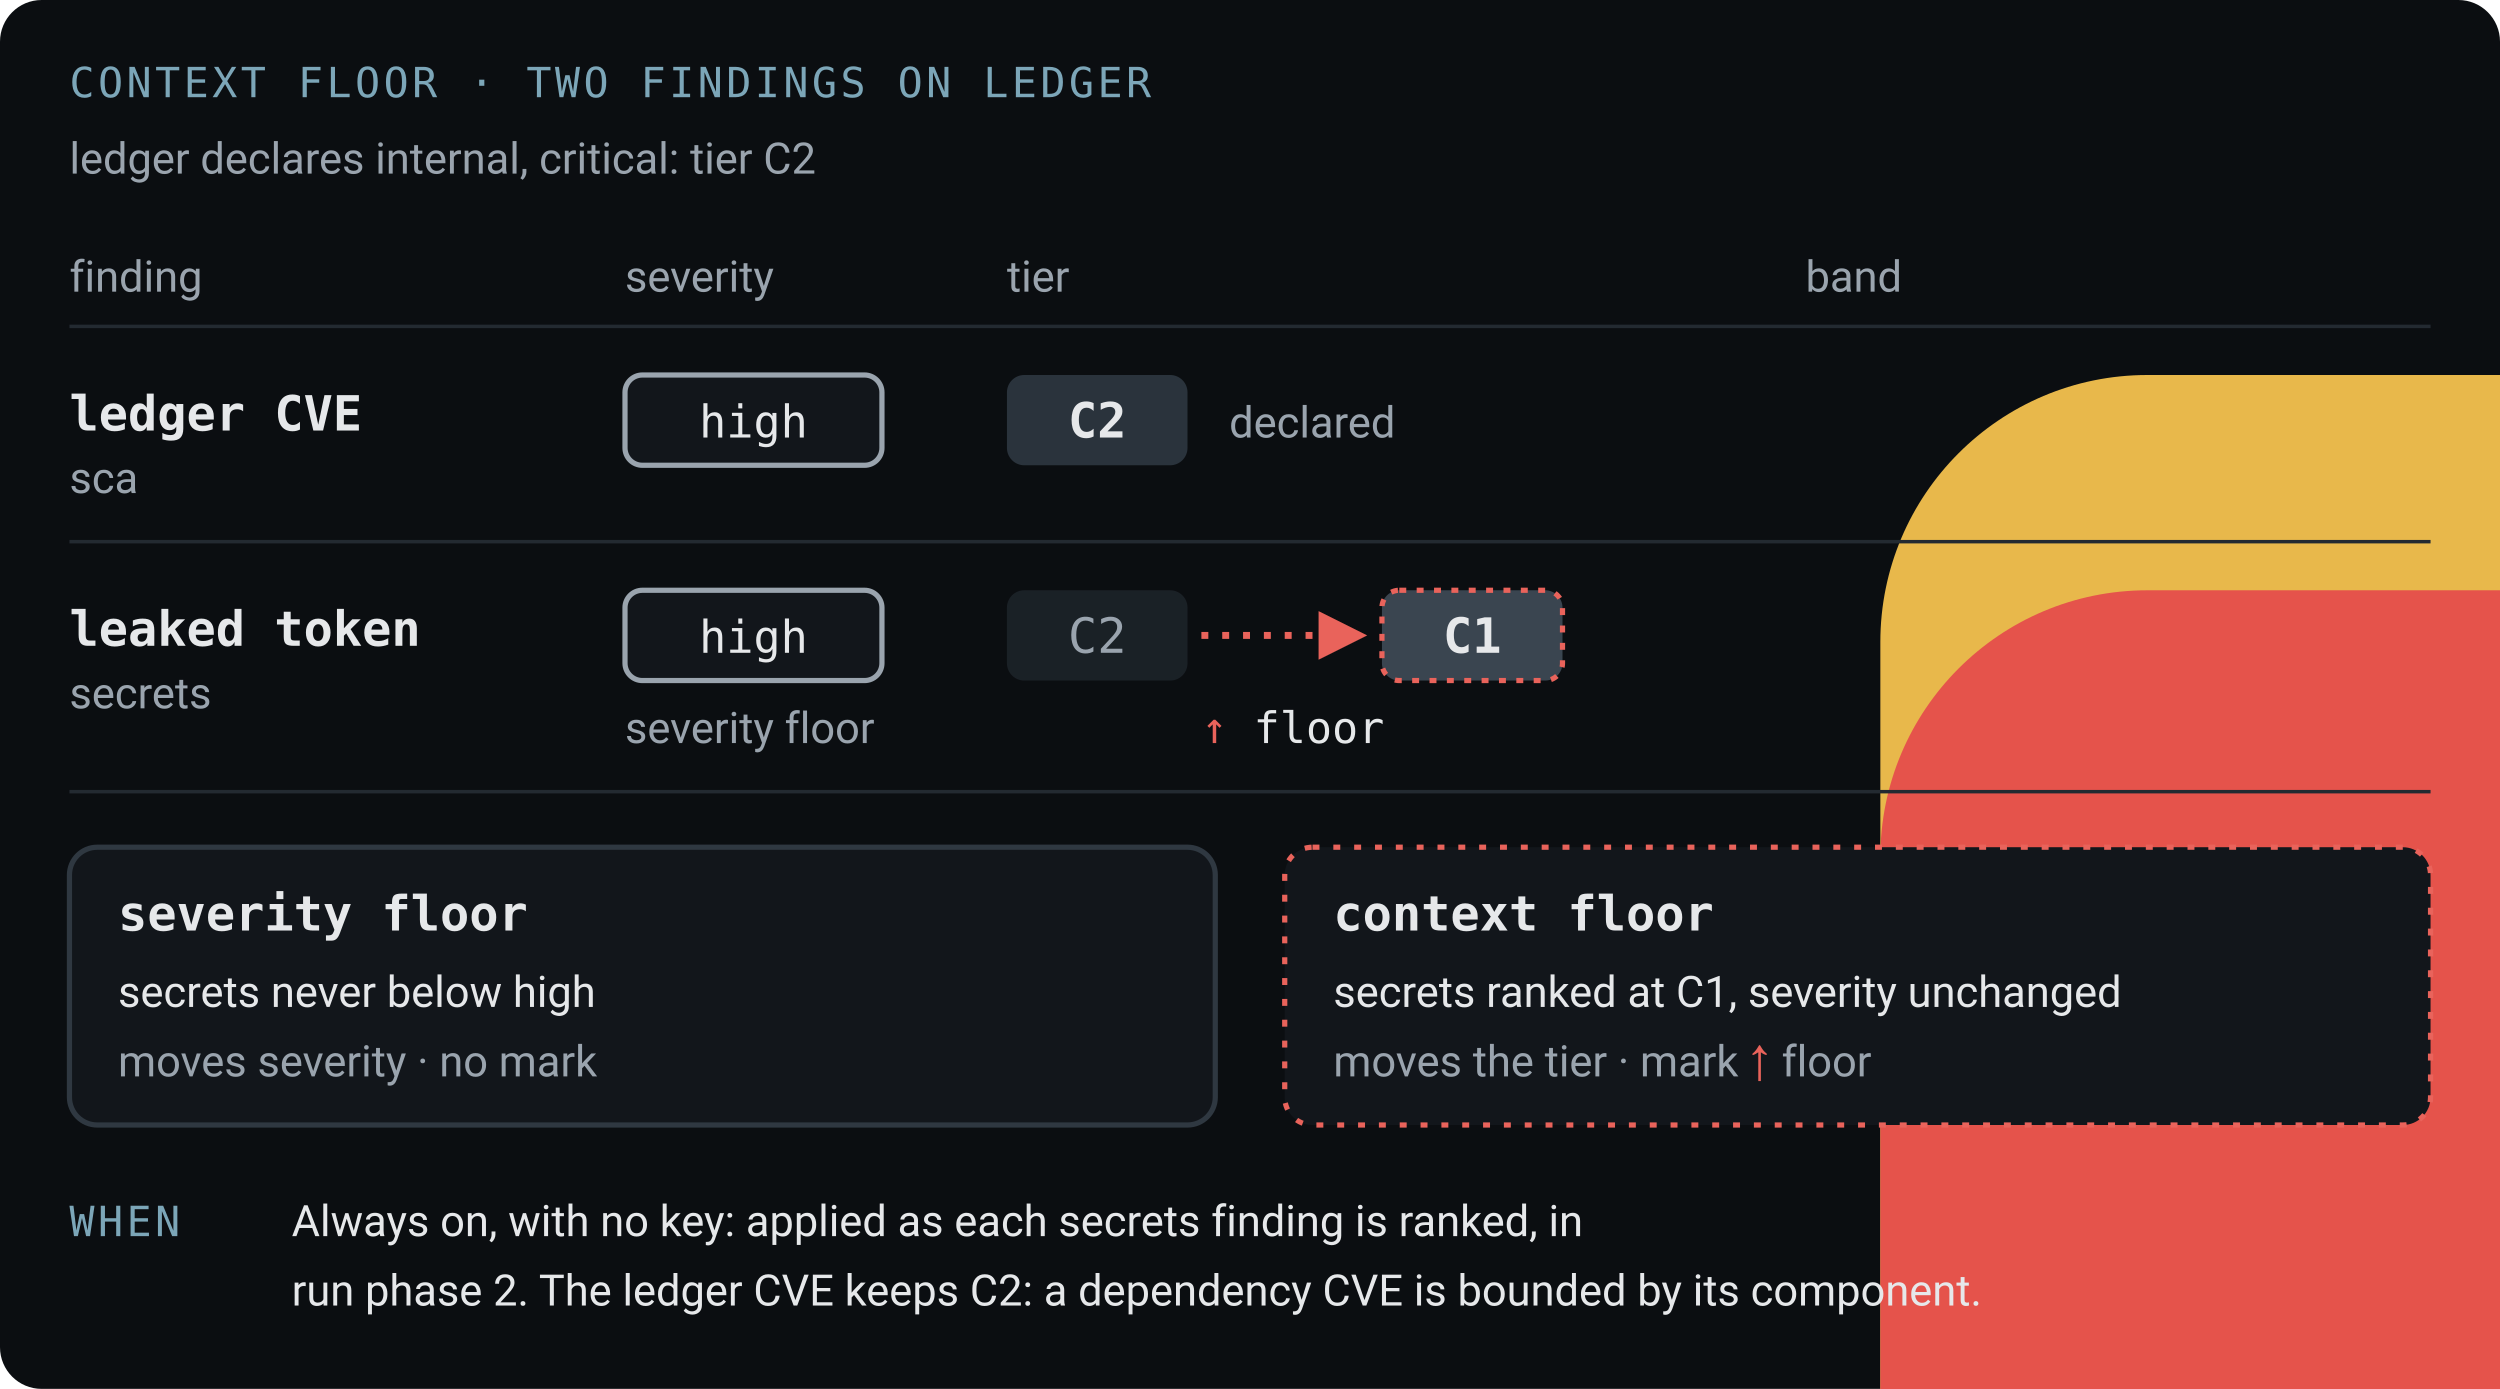
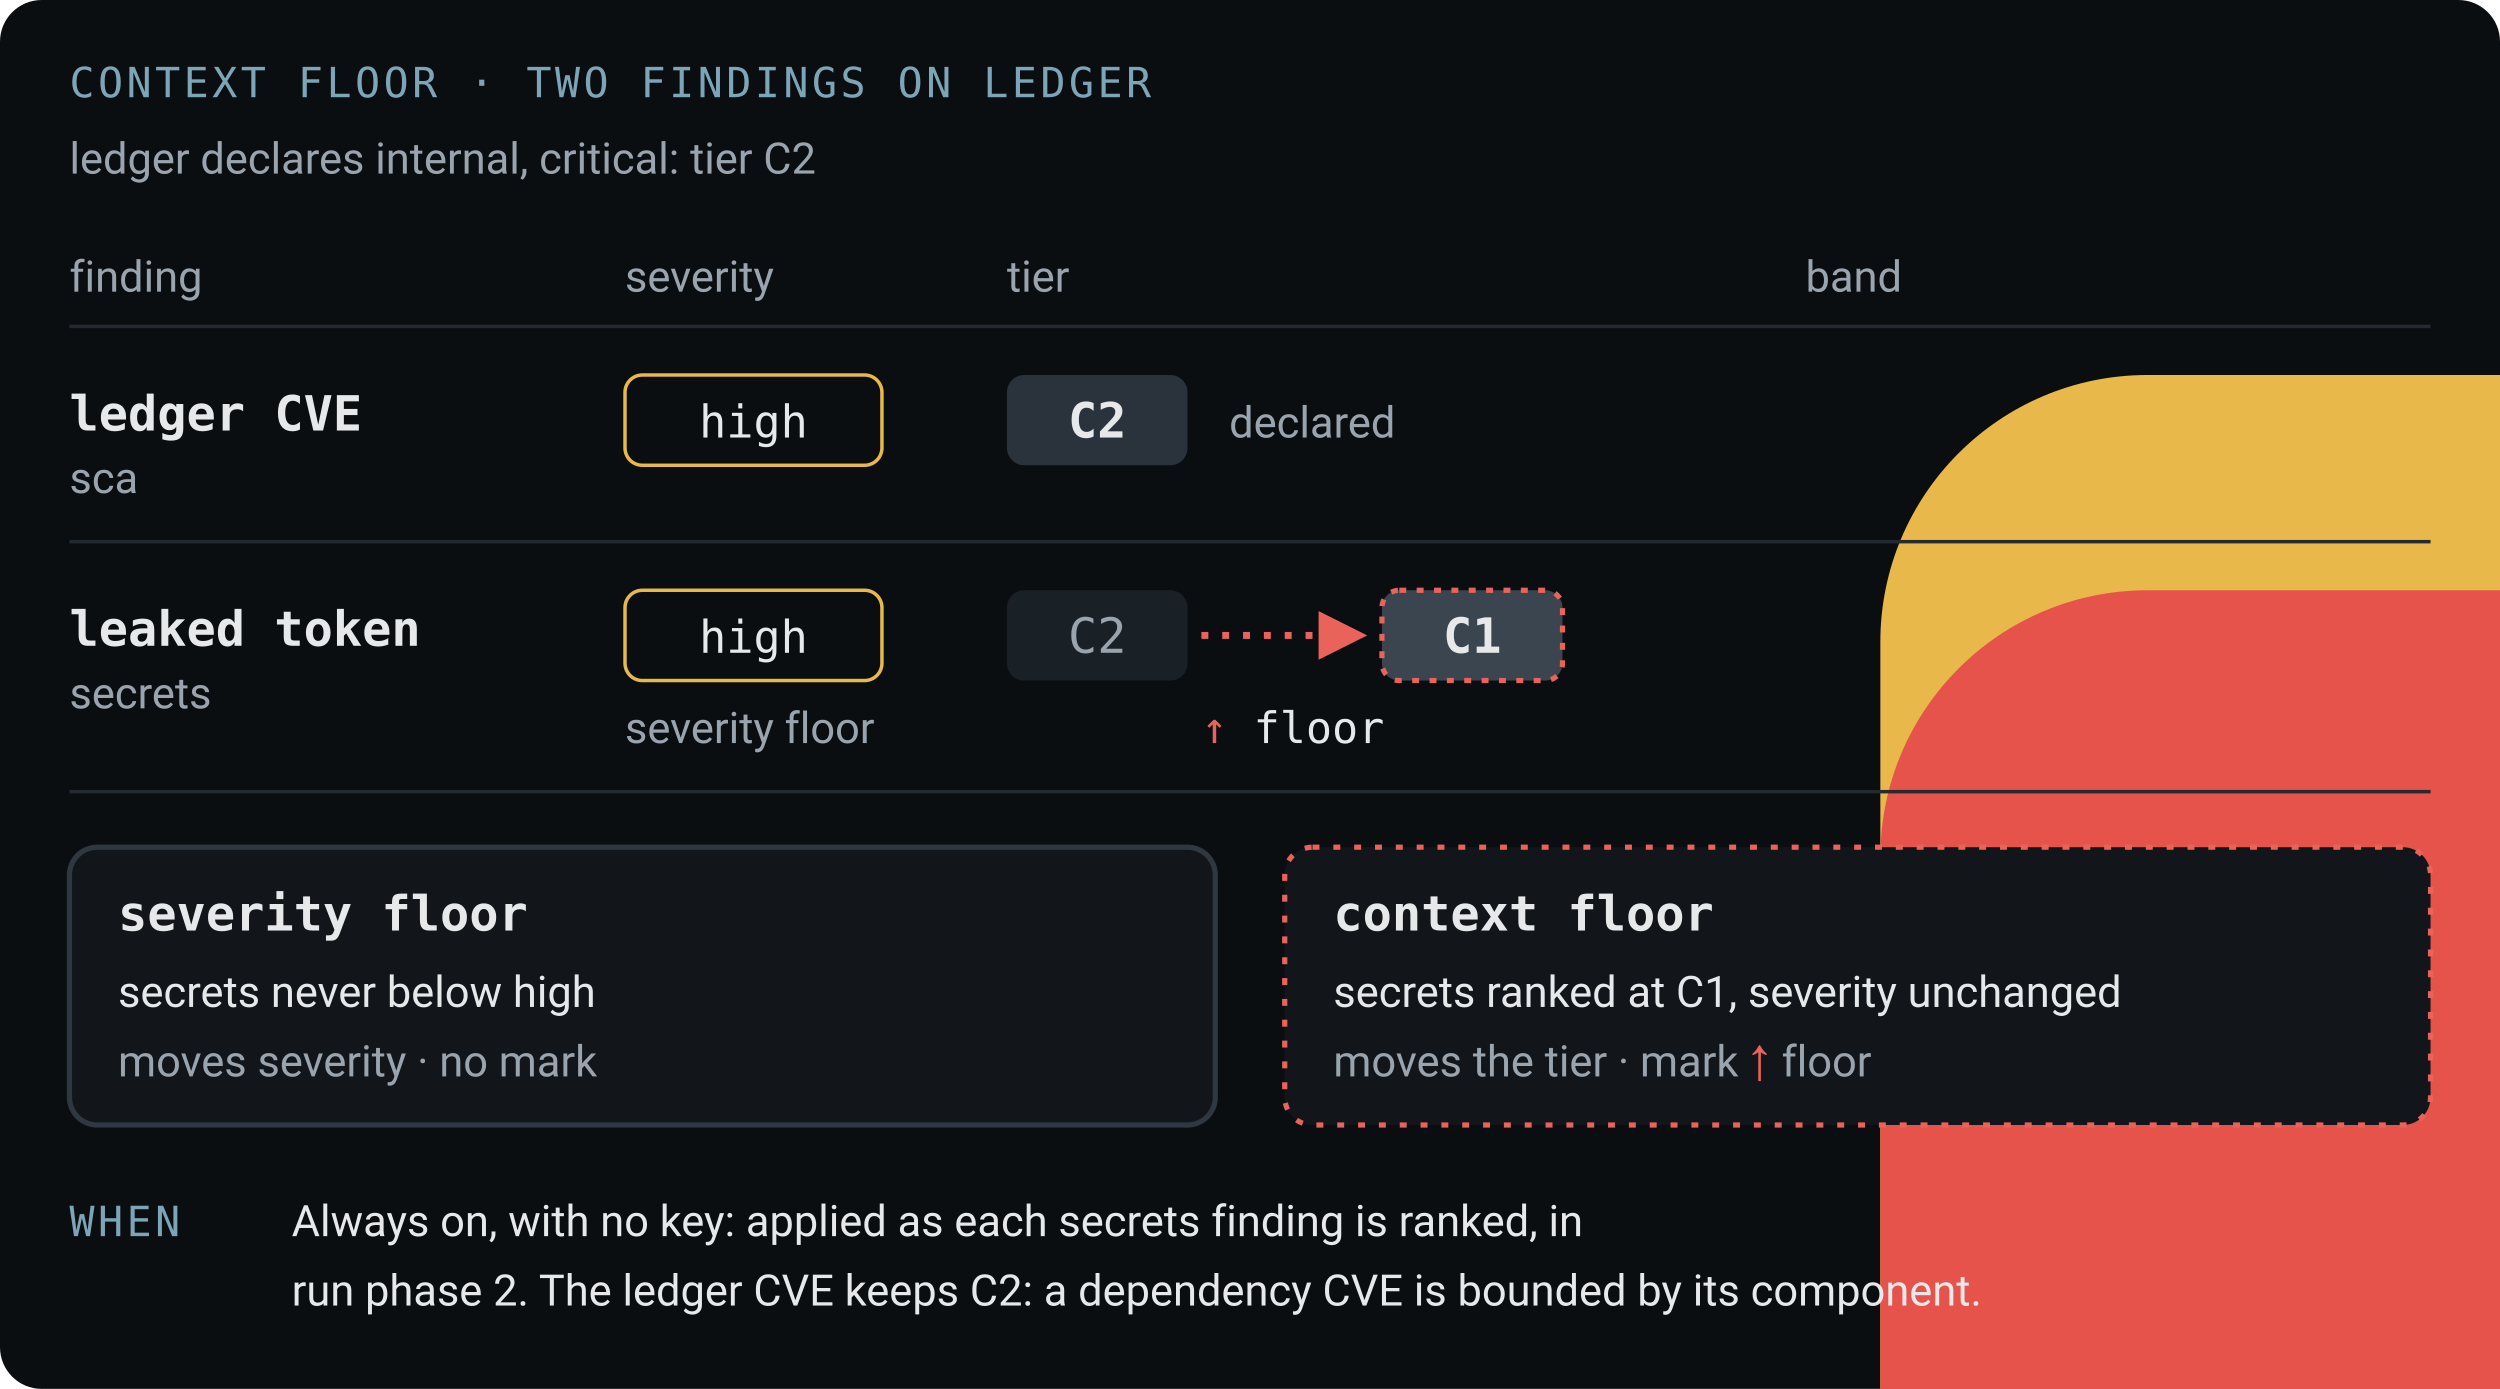
<svg xmlns="http://www.w3.org/2000/svg" viewBox="0 0 720 400" width="720" height="400" role="img" aria-label="On the ledger component, the ledger CVE ranks at its declared tier C2 and lands in P2, while a leaked token there ranks at C1 under the context floor and lands in P1.">
  <defs>
    <style>
      text{font-family:'Space Grotesk',system-ui,-apple-system,'Segoe UI',Roboto,Helvetica,Arial,sans-serif;fill:#E6E8EA;font-size:14px}
      .m{font-family:'JetBrains Mono',ui-monospace,SFMono-Regular,Menlo,Consolas,monospace}
      .e{font-family:'JetBrains Mono',ui-monospace,SFMono-Regular,Menlo,Consolas,monospace;font-size:12px;letter-spacing:1px;fill:#7CA6B8}
      .mu{fill:#9AA4AE}.sm{font-size:12.5px}.h{font-size:13px}.b{font-weight:700}.c{text-anchor:middle}
-       .sev{fill:#12161B;stroke:#9AA4AE;stroke-width:1.5}
+       .sev{fill:none;stroke-width:1}.s1{stroke:#E5534B}.s2{stroke:#E8B84B}.s3{stroke:#7CA6B8}.s4{stroke:#6B7680}
      .tier{fill:#2A333C}
      .box{fill:#12161B;stroke:#2F3841;stroke-width:1.5}
      .bfl{fill:#12161B;stroke:#E9635B;stroke-width:1.5;stroke-dasharray:2 4}
      .g{stroke:#232A31;stroke-width:1}
      .tu{fill:#E9635B}
    </style>
    <symbol id="c1" viewBox="0 0 44 26" width="44" height="26">
      <rect width="44" height="26" rx="5" fill="#E5534B" />
      <text x="22" y="18" text-anchor="middle" font-family="'JetBrains Mono',ui-monospace,monospace" font-size="13" font-weight="700" fill="#0B0E11">P1</text>
    </symbol>
    <symbol id="c2" viewBox="0 0 44 26" width="44" height="26">
      <rect width="44" height="26" rx="5" fill="#E8B84B" />
      <text x="22" y="18" text-anchor="middle" font-family="'JetBrains Mono',ui-monospace,monospace" font-size="13" font-weight="700" fill="#16110A">P2</text>
    </symbol>
    <marker id="u" viewBox="0 0 8 8" refX="7" refY="4" markerWidth="7" markerHeight="7" orient="auto">
      <path d="M0 0L8 4L0 8z" fill="#E9635B" />
    </marker>
  </defs>
  <rect width="720" height="400" rx="12" fill="#0B0E11" />
  <text class="e" x="20" y="28">CONTEXT FLOOR · TWO FINDINGS ON LEDGER</text>
  <text class="sm mu" x="20" y="50">ledger declares internal, critical: tier C2</text>
  <text class="sm mu" x="20" y="84">finding</text>
  <text class="sm mu" x="180" y="84">severity</text>
  <text class="sm mu" x="290" y="84">tier</text>
  <text class="sm mu" x="520" y="84">band</text>
  <path class="g" d="M20 94H700" />
  <text class="m b" x="20" y="124">ledger CVE</text>
  <text class="sm mu" x="20" y="142">sca</text>
-   <rect class="sev" x="180" y="108" width="74" height="26" rx="5" />
+   <rect class="sev s2" x="180" y="108" width="74" height="26" rx="5" />
  <text class="m h c" x="217" y="126">high</text>
  <rect class="tier" x="290" y="108" width="52" height="26" rx="5" />
  <text class="m b c" x="316" y="126">C2</text>
  <text class="sm mu" x="354" y="126">declared</text>
  <use href="#c2" x="520" y="108" />
  <path class="g" d="M20 156H700" />
  <text class="m b" x="20" y="186">leaked token</text>
  <text class="sm mu" x="20" y="204">secrets</text>
-   <rect class="sev" x="180" y="170" width="74" height="26" rx="5" />
+   <rect class="sev s2" x="180" y="170" width="74" height="26" rx="5" />
  <text class="m h c" x="217" y="188">high</text>
  <text class="sm mu" x="180" y="214">severity floor</text>
  <rect class="tier" x="290" y="170" width="52" height="26" rx="5" opacity=".5" />
  <text class="m c mu" x="316" y="188">C2</text>
  <path d="M346 183H392" stroke="#E9635B" stroke-width="2" stroke-dasharray="2 4" fill="none" marker-end="url(#u)" />
  <rect x="398" y="170" width="52" height="26" rx="5" fill="#3A4550" stroke="#E9635B" stroke-width="1.5" stroke-dasharray="2 3" />
  <text class="m b c" x="424" y="188">C1</text>
  <text class="m sm" x="346" y="214">
    <tspan class="tu">↑</tspan> floor</text>
  <use href="#c1" x="520" y="170" />
  <path class="g" d="M20 228H700" />
  <rect class="box" x="20" y="244" width="330" height="80" rx="8" />
  <text class="m b" x="34" y="268">severity floor</text>
  <text class="sm" x="34" y="290">secrets never below high</text>
  <text class="sm mu" x="34" y="310">moves severity · no mark</text>
  <rect class="bfl" x="370" y="244" width="330" height="80" rx="8" />
  <text class="m b" x="384" y="268">context floor</text>
  <text class="sm" x="384" y="290">secrets ranked at C1, severity unchanged</text>
  <text class="sm mu" x="384" y="310">moves the tier · mark <tspan class="tu">↑</tspan> floor</text>
  <text class="e" x="20" y="356">WHEN</text>
  <text class="sm" x="84" y="356">Always on, with no key: applied as each secrets finding is ranked, in</text>
  <text class="sm" x="84" y="376">run phase 2. The ledger CVE keeps C2: a dependency CVE is bounded by its component.</text>
</svg>
